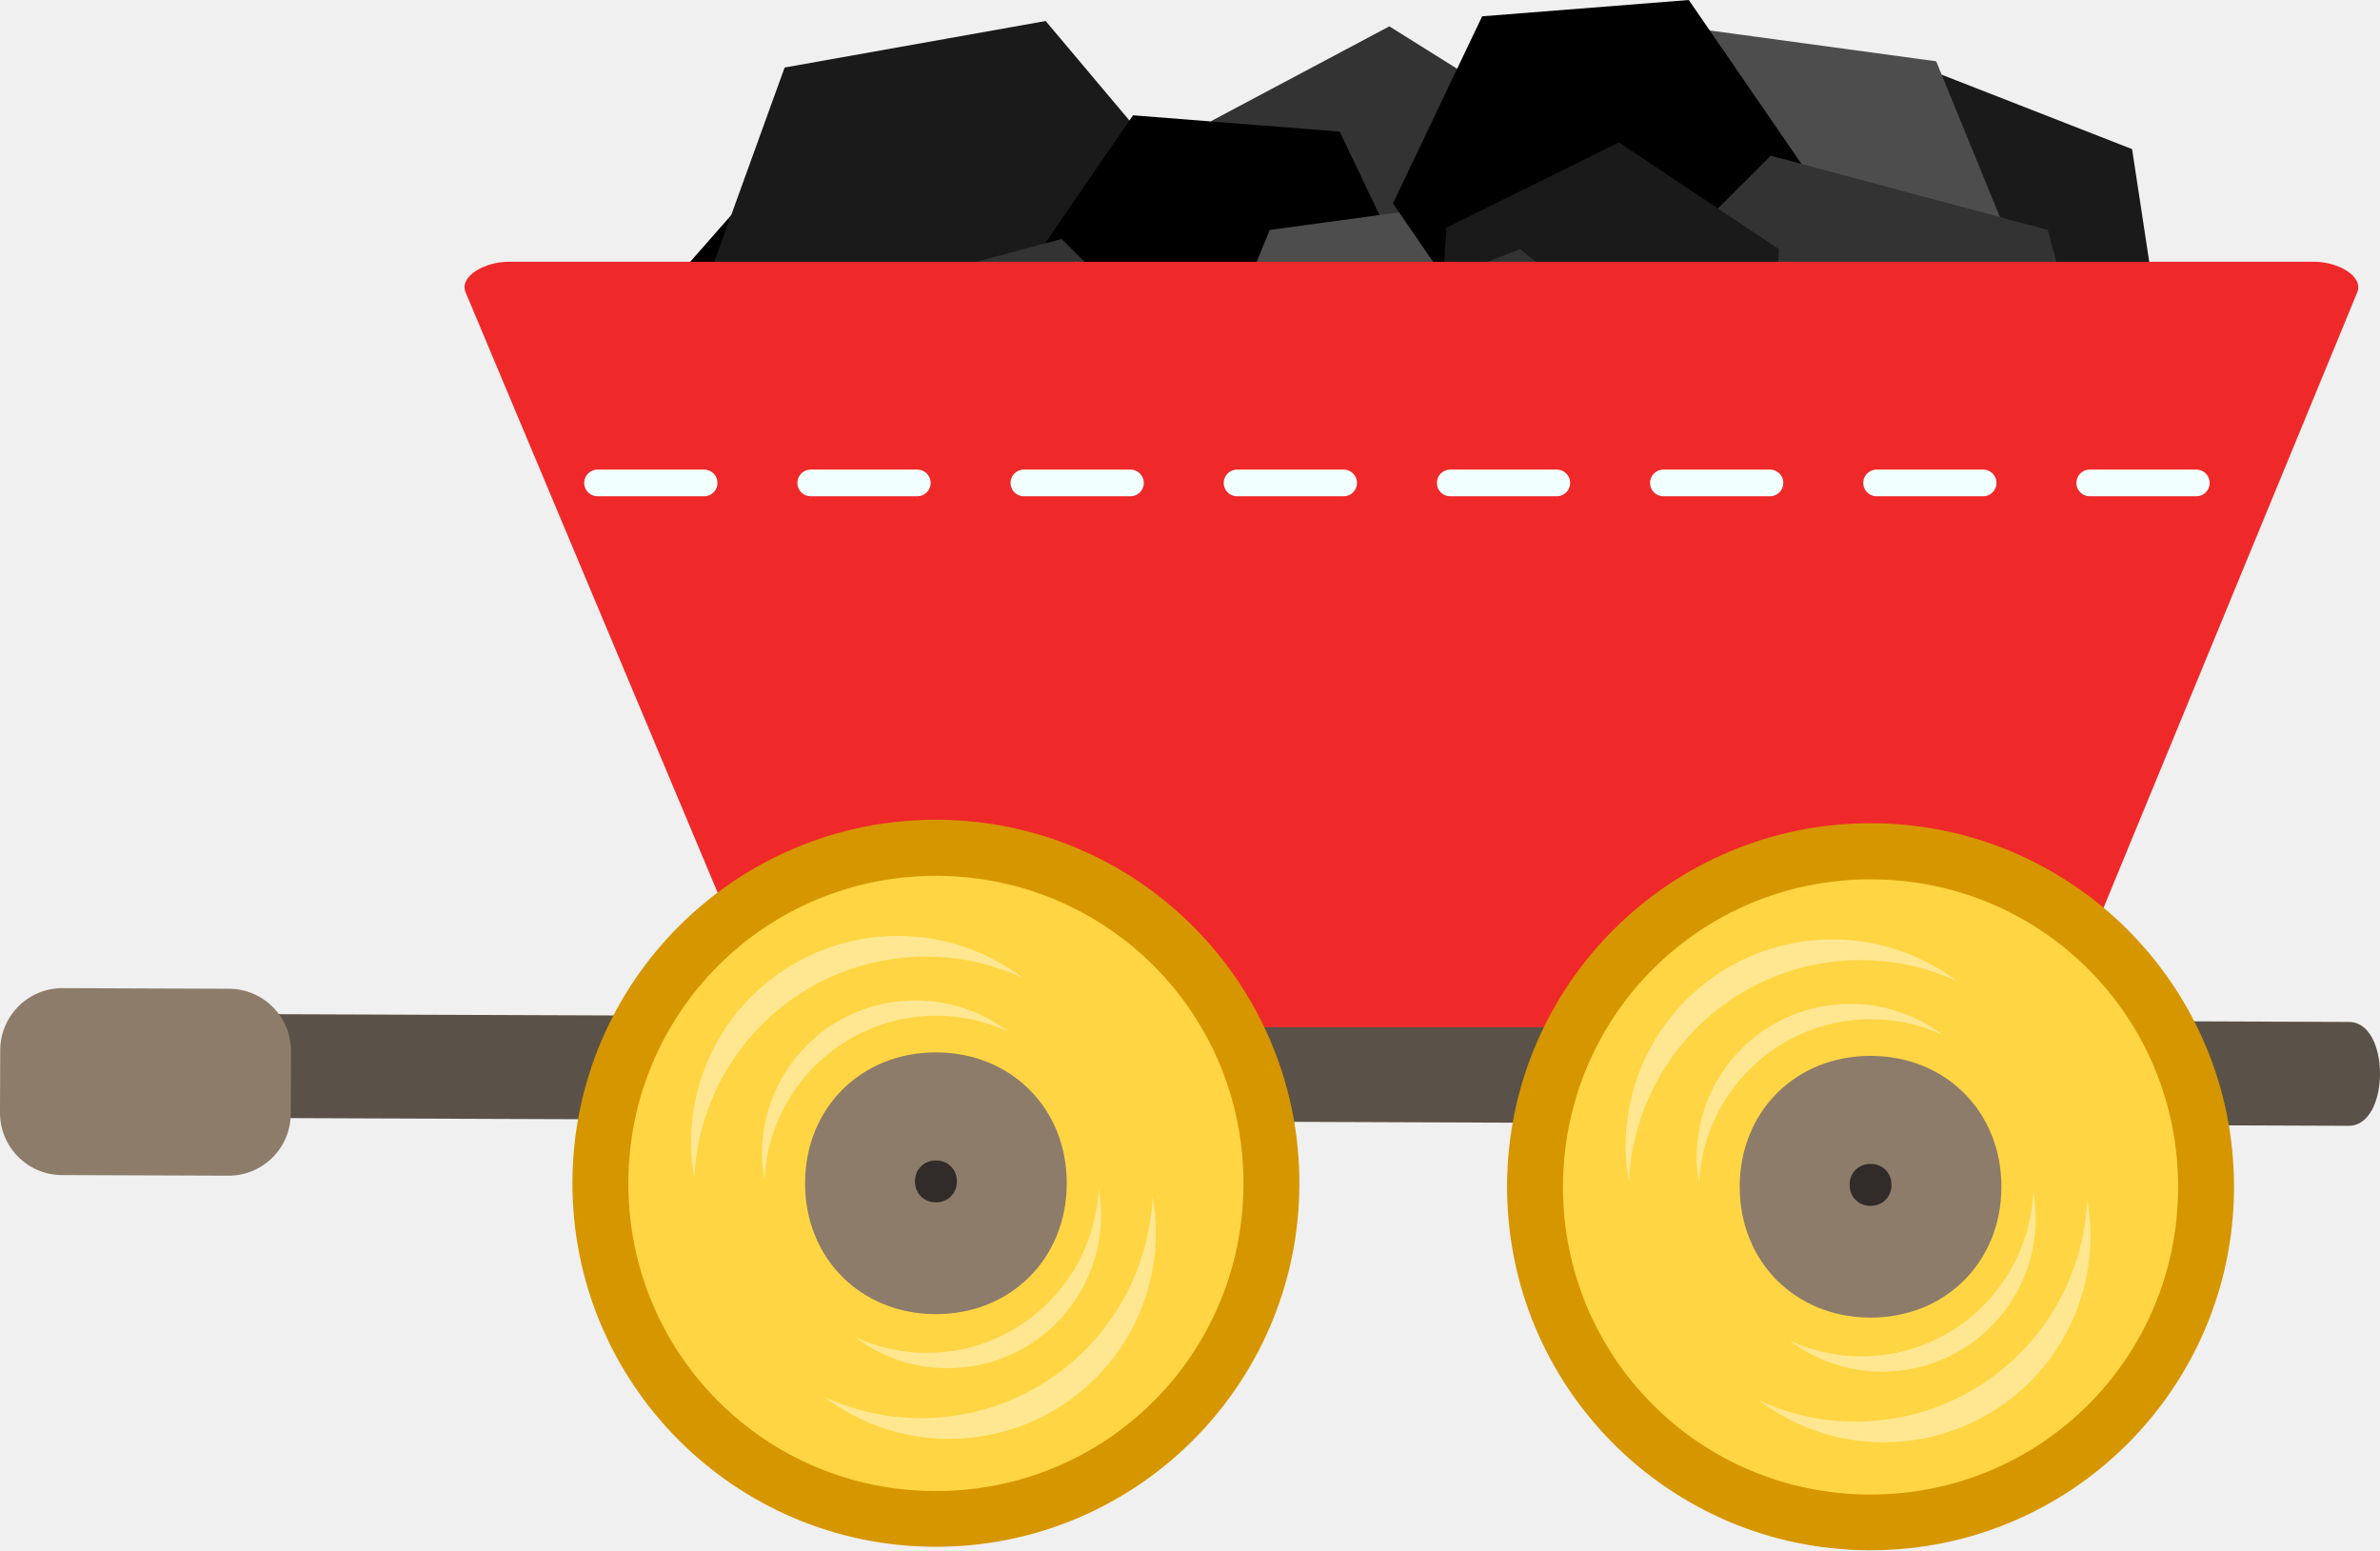
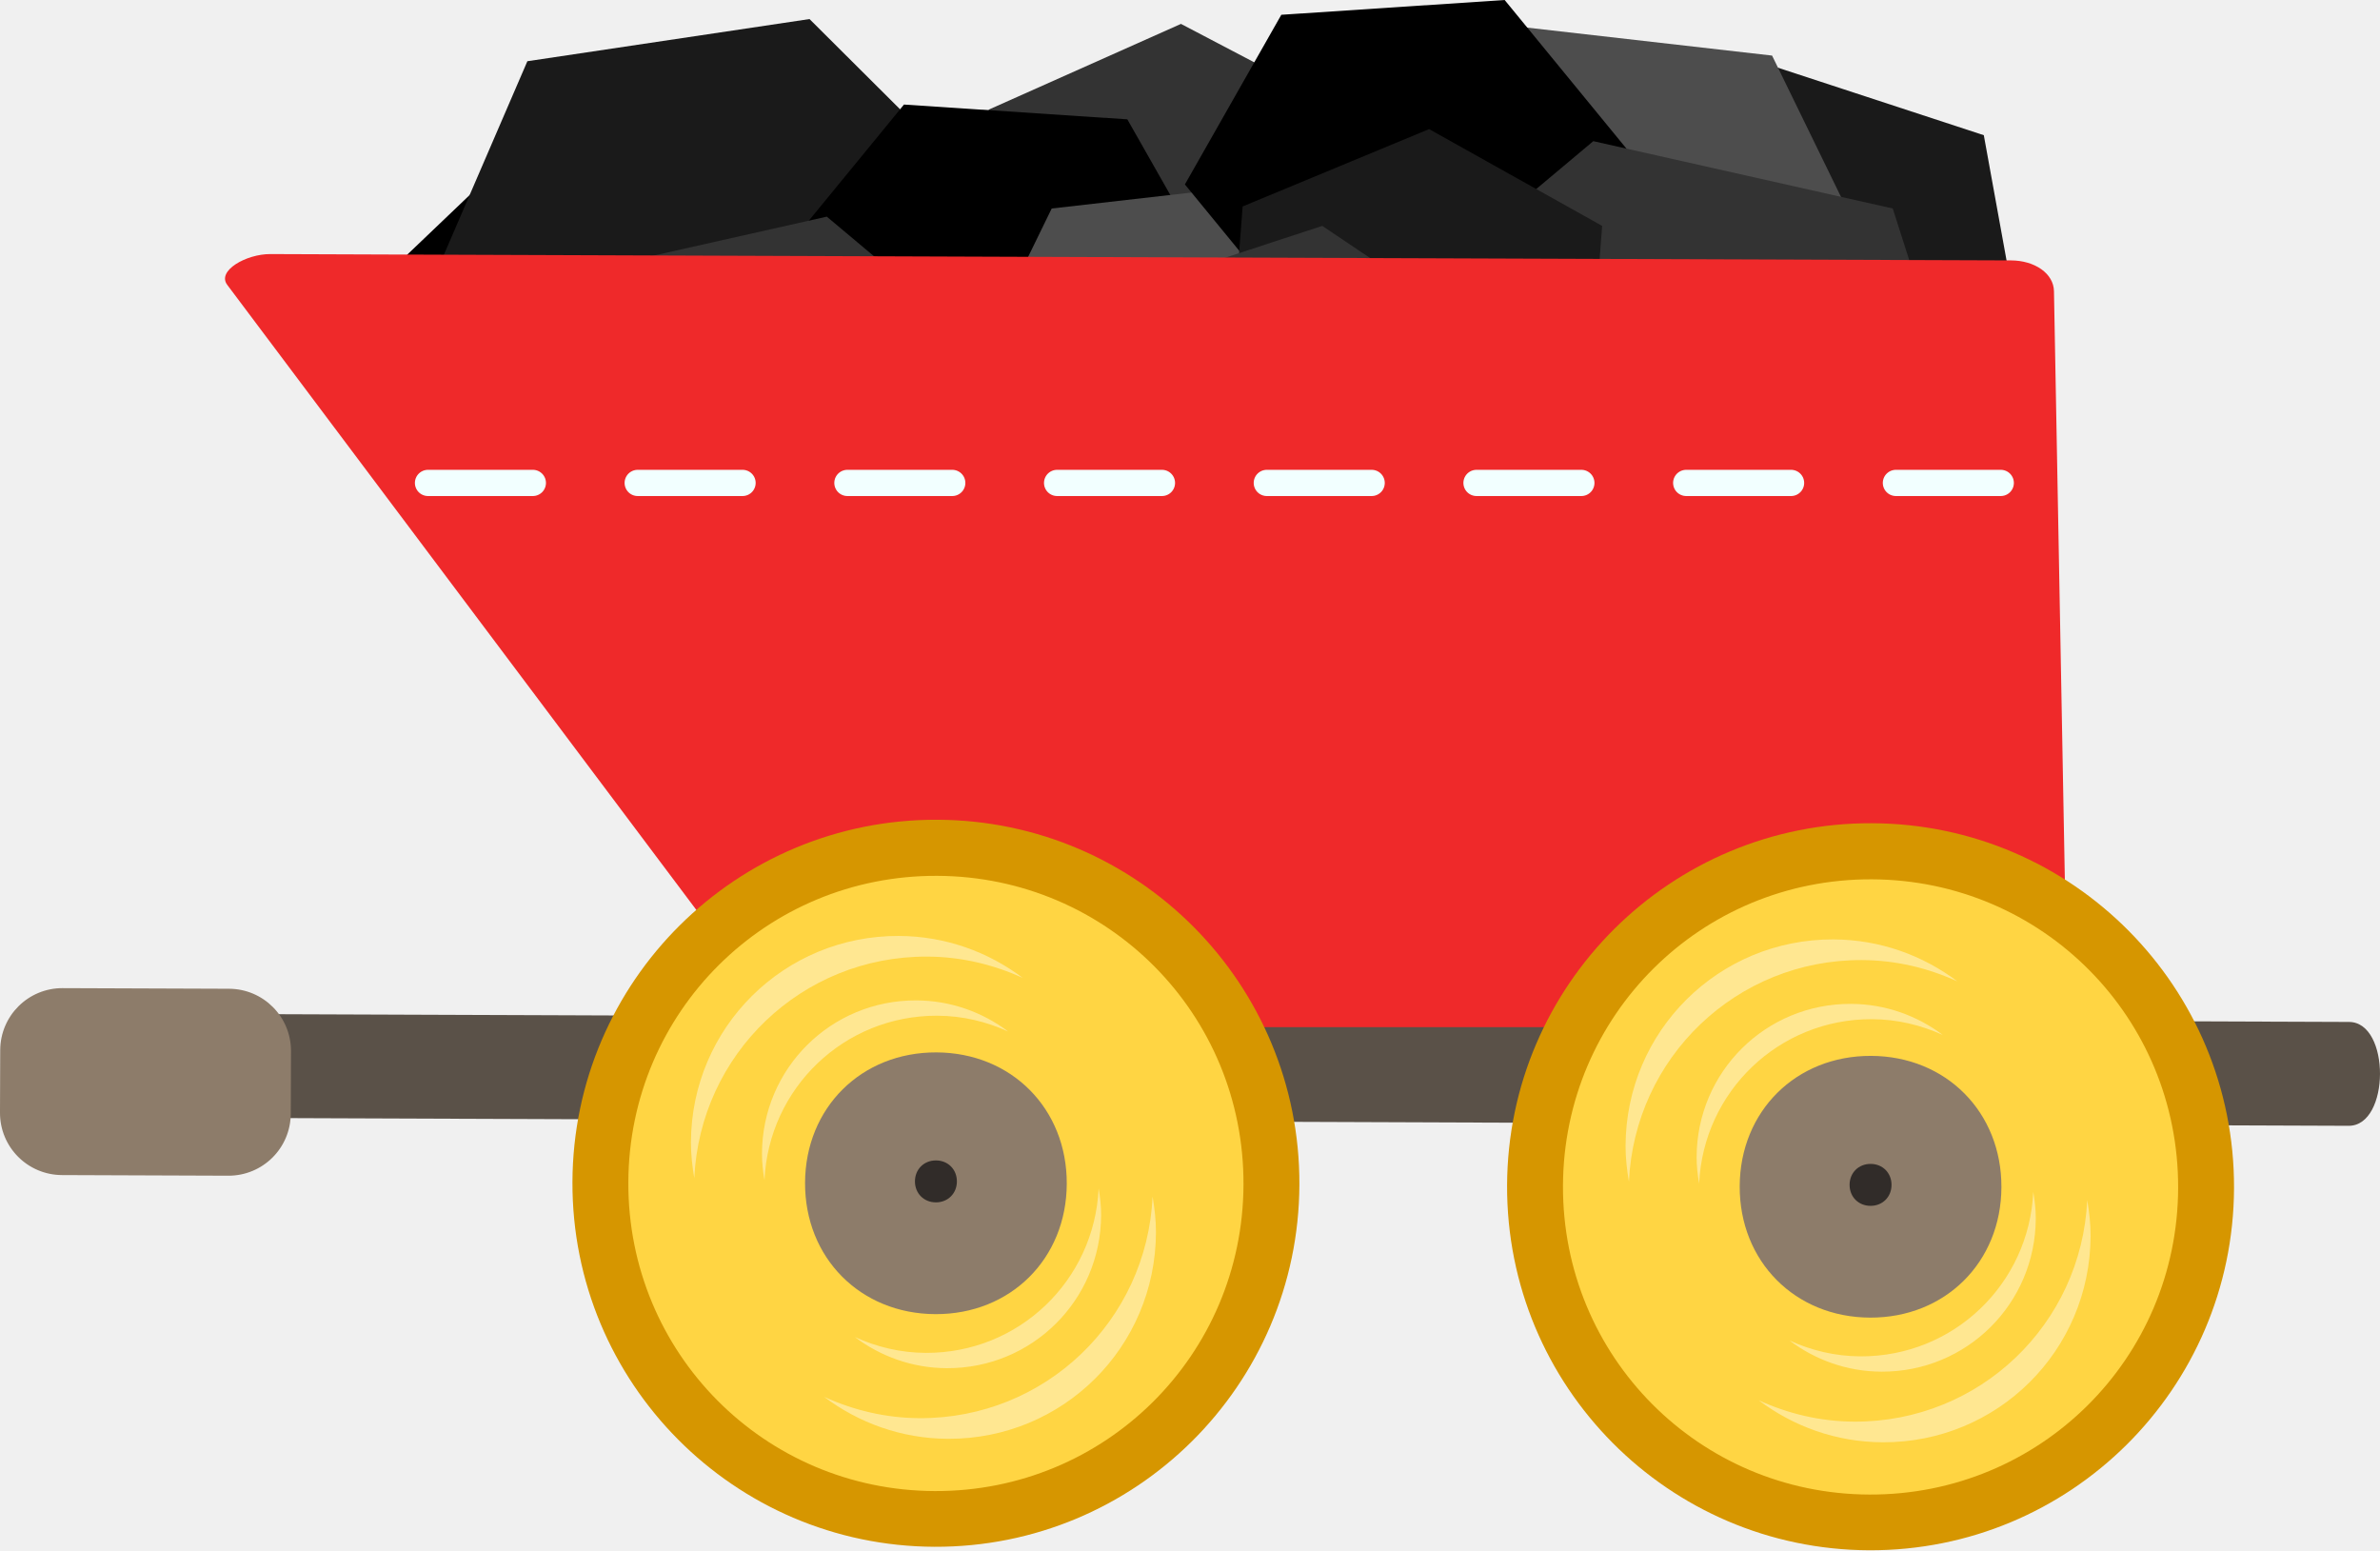
<svg xmlns="http://www.w3.org/2000/svg" width="62.376mm" height="40.625mm" viewBox="0 0 221.019 143.948" id="svg6207" version="1.1">
  <defs id="defs6209">
    <mask id="mask4407-46">
      <path style="fill:none;stroke:#ffffff;stroke-width:1.269;stroke-linecap:round;stroke-linejoin:round;stroke-dasharray:5.077, 5.077" d="m 331.32,223.79 -65.952,0" id="path4409-33" />
    </mask>
  </defs>
  <g id="layer1" transform="translate(-215.2049,-431.8167)">
    <path d="m 230.825,525.954 202.523,0.754 c 3.858,0.014 3.822,9.658 -0.036,9.644 l -202.523,-0.754 0.036,-9.644 z" style="fill:#5a5148" id="rect3649-4" />
    <path d="m 221.034,523.569 15.43,0.057 c 3.206,0.012 5.777,2.602 5.765,5.808 l -0.022,5.786 c -0.012,3.206 -2.602,5.777 -5.808,5.765 l -15.43,-0.058 c -3.206,-0.012 -5.777,-2.602 -5.765,-5.808 l 0.021,-5.786 c 0.012,-3.206 2.602,-5.777 5.808,-5.765 z" style="fill:#8d7c6a" id="rect3651" />
-     <g transform="matrix(2.1885,0,0,2.1885,-310.0803,-15.01825)" id="g4335">
+     <g transform="matrix(2.365504,0,0,1.984398,-382.3481,26.65407)" id="g4335">
      <path transform="matrix(-1,0,0,1,725.97,6.1624)" d="m 410.63,216.46 -9.037,3.531 -7.576,-6.061 1.461,-9.592 9.037,-3.531 7.576,6.061 z" id="path4230-4" style="fill:#1a1a1a" />
      <path transform="matrix(-0.96593,0.25882,0.25882,0.96593,605.21,-96.781)" d="m 393.96,216.46 8.162,-4.036 7.576,5.051 -0.586,9.086 -8.162,4.036 -7.576,-5.051 z" id="path4224-3" />
      <path transform="matrix(0.8968,0,0,0.8968,-51.002,21.072)" d="m 377.8,226.56 -12.351,2.2 -8.081,-9.596 4.27,-11.797 12.351,-2.2 8.081,9.596 z" id="path4214" style="fill:#1a1a1a" />
      <path transform="matrix(0.8968,0,0,0.8968,-37.866,23.336)" d="m 383.35,217.47 -8.415,4.473 -8.081,-5.051 0.333,-9.524 8.415,-4.473 8.081,5.051 z" id="path4216" style="fill:#333333" />
      <path transform="matrix(0.8968,0,0,0.8968,-58.249,28.319)" d="m 384.87,218.48 -4.221,-8.852 5.556,-8.081 9.777,0.771 4.221,8.852 -5.556,8.081 z" id="path4220" />
      <path transform="matrix(0.8968,0,0,0.8968,-36.961,13.371)" d="m 380.83,222.02 7.35,9.492 -4.546,11.112 -11.896,1.619 -7.35,-9.492 4.546,-11.112 z" id="path4222" style="fill:#4d4d4d" />
      <path transform="matrix(-0.8968,0,0,0.8968,653.04,6.2152)" d="m 380.83,222.02 7.35,9.492 -4.546,11.112 -11.896,1.619 -7.35,-9.492 4.546,-11.112 z" id="path4222-1" style="fill:#4d4d4d" />
      <path transform="matrix(-0.8968,0,0,0.8968,658.03,23.427)" d="m 384.87,218.48 -4.221,-8.852 5.556,-8.081 9.777,0.771 4.221,8.852 -5.556,8.081 z" id="path4220-4" />
      <path transform="matrix(-0.8968,0,0,0.8968,658.48,30.222)" d="m 388.91,224.04 -13.109,3.513 -9.596,-9.596 3.513,-13.109 13.109,-3.513 9.596,9.596 z" id="path4226-6" style="fill:#333333" />
      <path transform="matrix(0.8968,0,0,0.8968,-51.908,19.713)" d="m 393.96,216.46 8.162,-4.036 7.576,5.051 -0.586,9.086 -8.162,4.036 -7.576,-5.051 z" id="path4224" style="fill:#1a1a1a" />
      <path transform="matrix(0.8968,0,0,0.8968,-58.249,33.754)" d="m 388.91,224.04 -13.109,3.513 -9.596,-9.596 3.513,-13.109 13.109,-3.513 9.596,9.596 z" id="path4226" style="fill:#333333" />
      <path transform="matrix(0.8968,0,0,0.8968,-58.249,34.66)" d="m 410.63,216.46 -9.037,3.531 -7.576,-6.061 1.461,-9.592 9.037,-3.531 7.576,6.061 z" id="path4230" style="fill:#333333" />
    </g>
-     <path style="color:#000000;clip-rule:nonzero;display:inline;overflow:visible;visibility:visible;opacity:1;isolation:auto;mix-blend-mode:normal;color-interpolation:sRGB;color-interpolation-filters:linearRGB;solid-color:#000000;solid-opacity:1;fill:#ef292a;fill-opacity:1;fill-rule:nonzero;stroke:none;stroke-width:1.023;stroke-linecap:round;stroke-linejoin:bevel;stroke-miterlimit:4;stroke-dasharray:none;stroke-dashoffset:0;stroke-opacity:1;marker:none;color-rendering:auto;image-rendering:auto;shape-rendering:auto;text-rendering:auto;enable-background:accumulate" d="m 262.441,456.122 167.672,0 c 2.212,0 4.618,1.339 3.992,2.857 l -26.947,65.357 c -0.626,1.518 -1.781,2.857 -3.992,2.857 l -113.278,0 c -2.212,0 -3.356,-1.341 -3.992,-2.857 l -27.446,-65.357 c -0.637,-1.516 1.781,-2.857 3.992,-2.857 z" id="rect8252" />
+     <path style="color:#000000;clip-rule:nonzero;display:inline;overflow:visible;visibility:visible;opacity:1;isolation:auto;mix-blend-mode:normal;color-interpolation:sRGB;color-interpolation-filters:linearRGB;solid-color:#000000;solid-opacity:1;fill:#ef292a;fill-opacity:1;fill-rule:nonzero;stroke:none;stroke-width:1.023;stroke-linecap:round;stroke-linejoin:bevel;stroke-miterlimit:4;stroke-dasharray:none;stroke-dashoffset:0;stroke-opacity:1;marker:none;color-rendering:auto;image-rendering:auto;shape-rendering:auto;text-rendering:auto;enable-background:accumulate" d="m 240.298,455.408 161.657,0.588 c 2.212,0.008 3.962,1.215 3.992,2.857 l 1.211,65.483 c 0.03,1.642 -1.781,2.857 -3.992,2.857 l -113.278,0 c -2.212,0 -3.005,-1.542 -3.992,-2.857 l -49.589,-66.071 c -0.987,-1.315 1.781,-2.865 3.992,-2.857 z" id="rect8252" />
    <path d="m 335.873,541.813 c -0.069,18.642 -15.238,33.698 -33.88,33.628 -18.642,-0.069 -33.698,-15.238 -33.628,-33.88 0.069,-18.642 15.238,-33.698 33.88,-33.628 18.642,0.069 33.698,15.238 33.628,33.88 z" style="fill:#d69600" id="path3167-4-0-7" />
    <path d="m 302.225,513.141 c -15.837,-0.059 -28.611,12.621 -28.67,28.457 -0.059,15.837 12.621,28.611 28.457,28.67 15.837,0.059 28.611,-12.621 28.67,-28.457 0.059,-15.837 -12.621,-28.611 -28.457,-28.67 z" style="fill:#ffd543" id="path3260-28-1" />
    <path d="m 302.164,529.536 c -6.969,-0.026 -12.171,5.137 -12.197,12.106 -0.026,6.969 5.137,12.171 12.106,12.197 6.969,0.026 12.171,-5.137 12.197,-12.106 0.026,-6.969 -5.137,-12.171 -12.106,-12.197 z" style="fill:#8d7c6a" id="path3260-2-6-9" />
    <path d="m 303.135,558.858 c 7.911,0.029 14.296,-6.308 14.326,-14.219 0.003,-0.842 -0.096,-1.669 -0.232,-2.47 -0.398,8.548 -7.403,15.299 -16.046,15.267 -2.363,-0.009 -4.578,-0.553 -6.589,-1.47 2.374,1.789 5.324,2.88 8.541,2.892 z" style="fill:#ffe791" id="path3260-1-4-2-0-7" />
    <path d="m 302.127,539.566 c -1.117,-0.004 -1.951,0.823 -1.955,1.94 -0.004,1.117 0.823,1.951 1.94,1.955 1.117,0.004 1.951,-0.823 1.955,-1.94 0.004,-1.117 -0.823,-1.951 -1.94,-1.955 z" style="fill:#312c29" id="path3260-2-1-8-5" />
    <path d="m 298.675,518.722 c -10.662,-0.04 -19.267,8.501 -19.307,19.164 -0.004,1.134 0.13,2.249 0.312,3.329 0.536,-11.52 9.977,-20.619 21.625,-20.575 3.185,0.012 6.169,0.745 8.88,1.981 -3.199,-2.411 -7.175,-3.882 -11.511,-3.898 z" style="fill:#ffe791" id="path3260-1-6-35" />
    <path d="m 303.246,565.416 c 10.662,0.04 19.267,-8.501 19.307,-19.164 0.004,-1.135 -0.13,-2.249 -0.312,-3.329 -0.536,11.52 -9.977,20.619 -21.625,20.575 -3.185,-0.012 -6.169,-0.745 -8.88,-1.981 3.199,2.411 7.175,3.882 11.511,3.898 z" style="fill:#ffe791" id="path3260-1-3-5-93" />
    <path d="m 300.292,524.707 c -7.911,-0.029 -14.296,6.308 -14.326,14.219 -0.003,0.842 0.096,1.669 0.232,2.47 0.398,-8.548 7.403,-15.299 16.046,-15.267 2.363,0.009 4.578,0.553 6.589,1.47 -2.374,-1.789 -5.323,-2.88 -8.541,-2.892 z" style="fill:#ffe791" id="path3260-1-4-0-5" />
    <path d="m 422.668,542.136 c -0.069,18.642 -15.238,33.698 -33.88,33.628 -18.642,-0.069 -33.698,-15.238 -33.628,-33.88 0.069,-18.642 15.238,-33.698 33.88,-33.628 18.642,0.069 33.698,15.238 33.628,33.88 z" style="fill:#d69600" id="path3167-4-0-0-3" />
    <path d="m 389.021,513.465 c -15.837,-0.059 -28.611,12.621 -28.67,28.457 -0.059,15.837 12.621,28.611 28.457,28.67 15.837,0.059 28.611,-12.621 28.67,-28.457 0.059,-15.837 -12.621,-28.611 -28.457,-28.67 z" style="fill:#ffd543" id="path3260-28-0-3" />
    <path d="m 388.96,529.859 c -6.969,-0.026 -12.171,5.137 -12.197,12.106 -0.026,6.969 5.137,12.171 12.106,12.197 6.969,0.026 12.171,-5.137 12.197,-12.106 0.026,-6.969 -5.137,-12.171 -12.106,-12.197 z" style="fill:#8d7c6a" id="path3260-2-6-6-4" />
    <path d="m 389.931,559.181 c 7.911,0.029 14.296,-6.308 14.326,-14.219 0.003,-0.842 -0.096,-1.669 -0.232,-2.47 -0.398,8.548 -7.403,15.299 -16.046,15.267 -2.363,-0.009 -4.578,-0.553 -6.589,-1.47 2.374,1.789 5.324,2.88 8.541,2.892 z" style="fill:#ffe791" id="path3260-1-4-2-0-1-2" />
    <path d="m 388.922,539.889 c -1.117,-0.004 -1.951,0.823 -1.955,1.94 -0.004,1.117 0.823,1.951 1.94,1.955 1.117,0.004 1.951,-0.823 1.955,-1.94 0.004,-1.117 -0.823,-1.951 -1.94,-1.955 z" style="fill:#312c29" id="path3260-2-1-8-3-32" />
    <path d="m 385.47,519.045 c -10.662,-0.04 -19.267,8.501 -19.307,19.164 -0.004,1.134 0.13,2.249 0.312,3.329 0.536,-11.52 9.977,-20.619 21.625,-20.575 3.185,0.012 6.169,0.745 8.88,1.981 -3.199,-2.411 -7.175,-3.882 -11.511,-3.898 z" style="fill:#ffe791" id="path3260-1-6-8-0" />
    <path d="m 390.041,565.739 c 10.662,0.04 19.267,-8.501 19.307,-19.164 0.004,-1.135 -0.13,-2.249 -0.312,-3.329 -0.536,11.52 -9.977,20.619 -21.625,20.575 -3.185,-0.012 -6.169,-0.745 -8.88,-1.981 3.199,2.411 7.175,3.882 11.511,3.898 z" style="fill:#ffe791" id="path3260-1-3-5-9-3" />
    <path d="m 387.088,525.03 c -7.911,-0.029 -14.296,6.308 -14.326,14.219 -0.003,0.842 0.096,1.669 0.232,2.47 0.398,-8.548 7.403,-15.299 16.046,-15.267 2.363,0.009 4.578,0.553 6.589,1.47 -2.374,-1.789 -5.323,-2.88 -8.541,-2.892 z" style="fill:#ffe791" id="path3260-1-4-0-3-6" />
-     <path style="fill:#f2ffff;stroke:#f2ffff;stroke-width:2.474;stroke-linecap:round;stroke-linejoin:round;stroke-dasharray:9.898, 9.898" id="path4225" d="m 270.696,476.658 153.303,0" />
+     <path style="fill:#f2ffff;stroke:#f2ffff;stroke-width:2.434;stroke-linecap:round;stroke-linejoin:round;stroke-dasharray:9.737, 9.737" id="path4225" d="m 254.951,476.658 148.365,0" />
  </g>
</svg>
